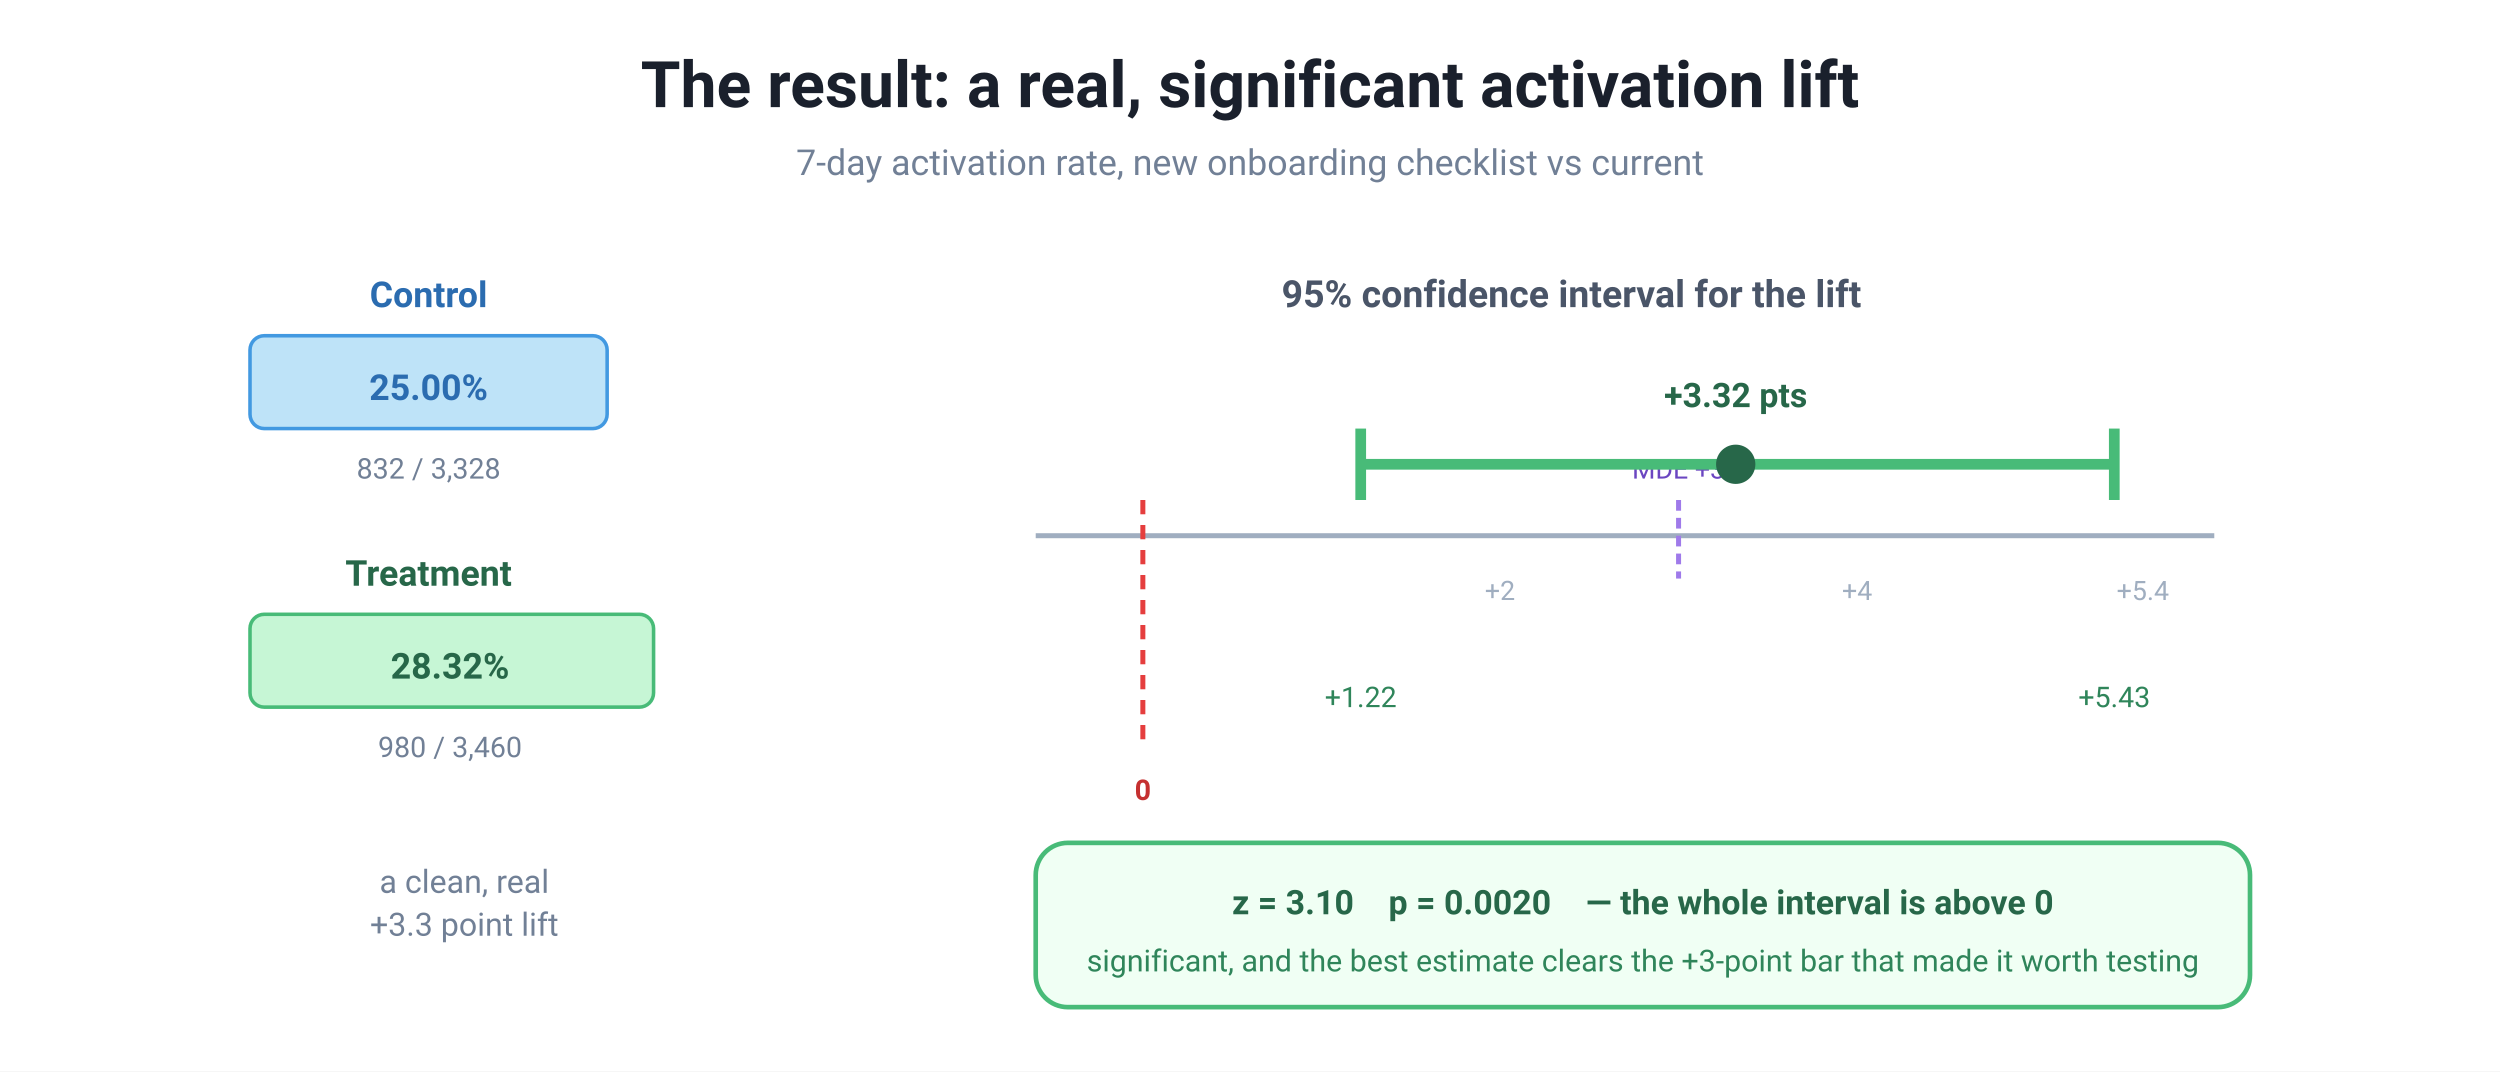
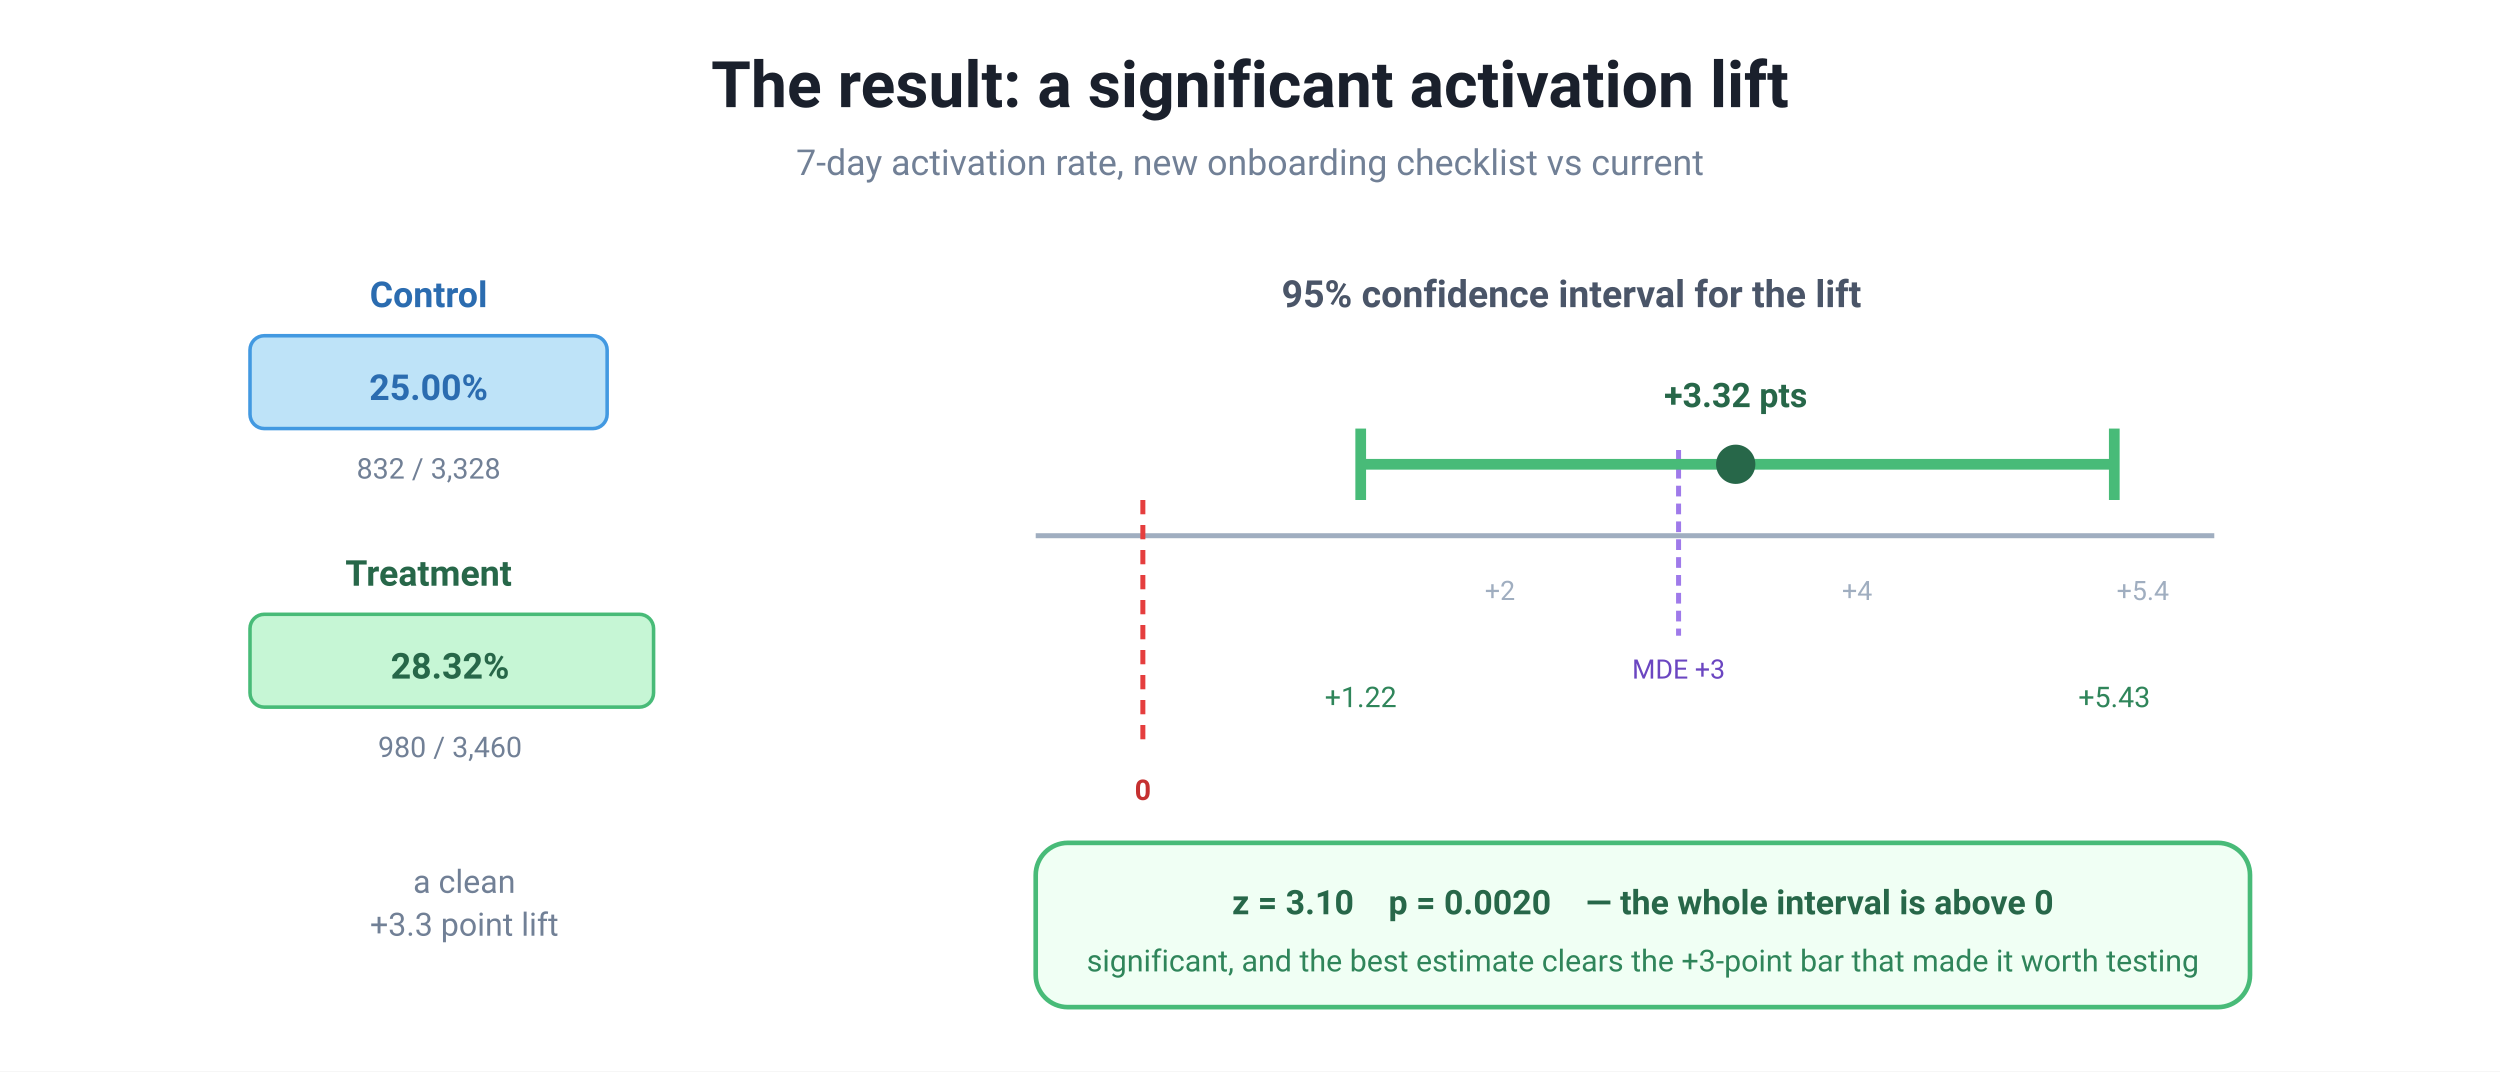
<svg xmlns="http://www.w3.org/2000/svg" width="700" height="300" viewBox="0 0 700 300" font-family="-apple-system, BlinkMacSystemFont, 'Segoe UI', Roboto, sans-serif">
  <rect width="700" height="300" fill="#ffffff" />
-   <text x="350" y="30" text-anchor="middle" font-size="18" font-weight="700" fill="#1a202c">The result: a real, significant activation lift</text>
+   <text x="350" y="30" text-anchor="middle" font-size="18" font-weight="700" fill="#1a202c">The result: a significant activation lift</text>
  <text x="350" y="49" text-anchor="middle" font-size="10" fill="#718096">7-day activation rate, new onboarding checklist vs current</text>
  <text x="120" y="86" text-anchor="middle" font-size="10" font-weight="700" fill="#2b6cb0">Control</text>
  <rect x="70" y="94" width="100" height="26" rx="4" fill="#bee3f8" />
  <rect x="70" y="94" width="100" height="26" rx="4" fill="none" stroke="#4299e1" />
  <text x="120" y="112" text-anchor="middle" font-size="10" font-weight="700" fill="#2b6cb0">25.00%</text>
  <text x="120" y="134" text-anchor="middle" font-size="8" fill="#718096">832 / 3,328</text>
  <text x="120" y="164" text-anchor="middle" font-size="10" font-weight="700" fill="#276749">Treatment</text>
  <rect x="70" y="172" width="113" height="26" rx="4" fill="#c6f6d5" />
  <rect x="70" y="172" width="113" height="26" rx="4" fill="none" stroke="#48bb78" />
  <text x="126" y="190" text-anchor="middle" font-size="10" font-weight="700" fill="#276749">28.32%</text>
  <text x="126" y="212" text-anchor="middle" font-size="8" fill="#718096">980 / 3,460</text>
  <text x="440" y="86" text-anchor="middle" font-size="10.5" font-weight="700" fill="#4a5568">95% confidence interval for the lift</text>
  <line x1="290" y1="150" x2="620" y2="150" stroke="#a0aec0" stroke-width="1.4" />
  <line x1="320" y1="140" x2="320" y2="210" stroke="#e53e3e" stroke-width="1.4" stroke-dasharray="4 3" />
  <text x="320" y="224" text-anchor="middle" font-size="8" font-weight="700" fill="#c53030">0</text>
  <text x="420" y="168" text-anchor="middle" font-size="7.5" fill="#a0aec0">+2</text>
  <text x="520" y="168" text-anchor="middle" font-size="7.5" fill="#a0aec0">+4</text>
  <text x="600" y="168" text-anchor="middle" font-size="7.5" fill="#a0aec0">+5.4</text>
-   <line x1="470" y1="140" x2="470" y2="162" stroke="#9f7aea" stroke-width="1.4" stroke-dasharray="3 2" />
-   <text x="470" y="134" text-anchor="middle" font-size="7.5" fill="#6b46c1">MDE +3</text>
+   <line x1="470" y1="126" x2="470" y2="178" stroke="#9f7aea" stroke-width="1.4" stroke-dasharray="3 2" />
+   <text x="470" y="190" text-anchor="middle" font-size="7.5" fill="#6b46c1">MDE +3</text>
  <line x1="381" y1="130" x2="592" y2="130" stroke="#48bb78" stroke-width="3" />
  <line x1="381" y1="120" x2="381" y2="140" stroke="#48bb78" stroke-width="3" />
  <line x1="592" y1="120" x2="592" y2="140" stroke="#48bb78" stroke-width="3" />
  <circle cx="486" cy="130" r="5.5" fill="#276749" />
  <text x="486" y="114" text-anchor="middle" font-size="9.5" font-weight="700" fill="#276749">+3.32 pts</text>
  <text x="381" y="198" text-anchor="middle" font-size="8" fill="#2f855a">+1.22</text>
  <text x="592" y="198" text-anchor="middle" font-size="8" fill="#2f855a">+5.43</text>
  <rect x="290" y="236" width="340" height="46" rx="9" fill="#f0fff4" stroke="#48bb78" stroke-width="1.3" />
  <text x="460" y="256" text-anchor="middle" font-size="9.5" font-weight="700" fill="#276749">z = 3.10 p = 0.0020 — the whole interval is above 0</text>
  <text x="460" y="272" text-anchor="middle" font-size="8.5" fill="#2f855a">significant, and the best estimate clears the +3-point bar that made it worth testing</text>
-   <text x="130" y="250" text-anchor="middle" font-size="9" fill="#718096">a clean, real</text>
+   <text x="130" y="250" text-anchor="middle" font-size="9" fill="#718096">a clean</text>
  <text x="130" y="262" text-anchor="middle" font-size="9" fill="#718096">+3.3 point lift</text>
</svg>
